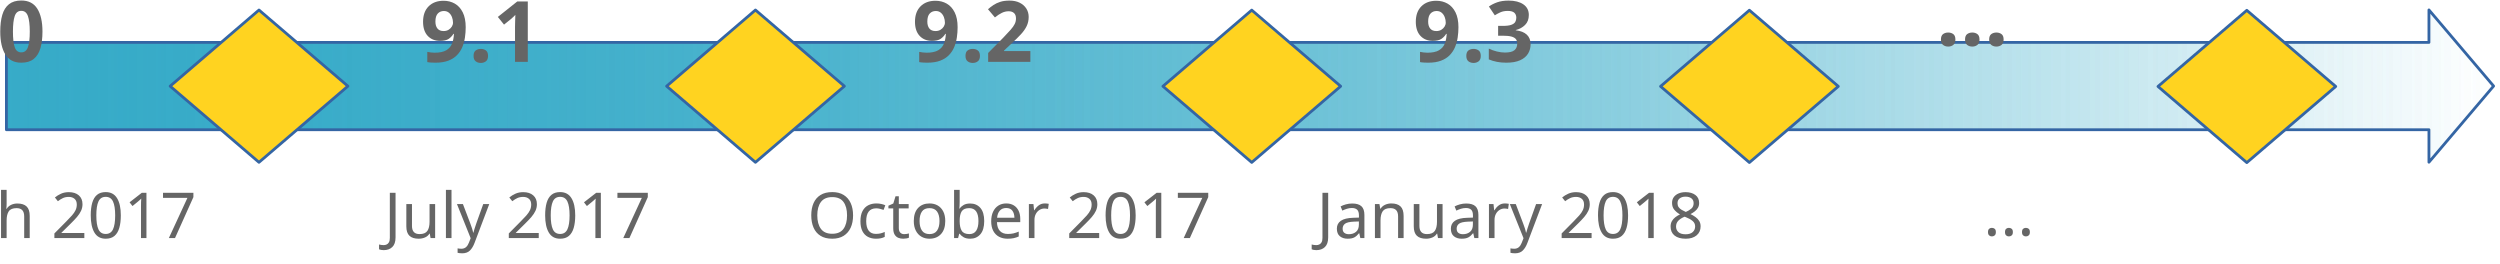
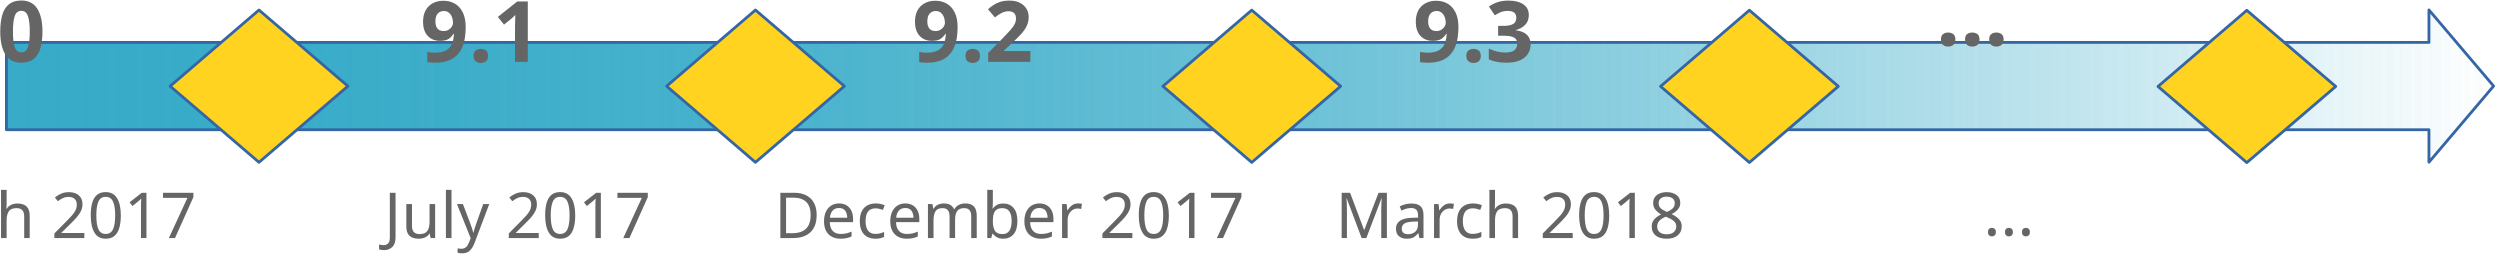
<svg xmlns="http://www.w3.org/2000/svg" xmlns:xlink="http://www.w3.org/1999/xlink" width="250.212mm" height="26.408mm" viewBox="0 0 886.579 93.572" id="svg2" version="1.1">
  <defs id="defs4">
    <linearGradient id="linearGradient8937">
      <stop style="stop-color:#d40000;stop-opacity:1;" offset="0" id="stop8939" />
      <stop style="stop-color:#d40000;stop-opacity:0;" offset="1" id="stop8941" />
    </linearGradient>
    <linearGradient id="linearGradient6546">
      <stop style="stop-color:#2aff2a;stop-opacity:1;" offset="0" id="stop6548" />
      <stop style="stop-color:#2aff2a;stop-opacity:0;" offset="1" id="stop6550" />
    </linearGradient>
    <linearGradient id="linearGradient6530">
      <stop style="stop-color:#37abc8;stop-opacity:1;" offset="0" id="stop6532" />
      <stop style="stop-color:#37abc8;stop-opacity:0;" offset="1" id="stop6534" />
    </linearGradient>
    <clipPath clipPathUnits="userSpaceOnUse" id="presentation_clip_path">
      <rect id="rect4790" height="21000" width="28000" y="0" x="0" />
    </clipPath>
    <linearGradient xlink:href="#linearGradient6530" id="linearGradient6536" x1="1509.889" y1="8636.5" x2="26431.111" y2="8636.5" gradientUnits="userSpaceOnUse" />
    <radialGradient id="SVGID_1_" cx="158.743" cy="246.672" r="331.354" gradientTransform="matrix(1.2721,0,0,1.2721,224.2356,-227.9715)" gradientUnits="userSpaceOnUse">
      <stop offset="0" style="stop-color:#B0CEE3" id="stop9" />
      <stop offset="0.215" style="stop-color:#ABCBE0" id="stop11" />
      <stop offset="0.452" style="stop-color:#9EC0D8" id="stop13" />
      <stop offset="0.7" style="stop-color:#88AFCA" id="stop15" />
      <stop offset="0.953" style="stop-color:#6998B6" id="stop17" />
      <stop offset="1" style="stop-color:#6393B2" id="stop19" />
    </radialGradient>
    <radialGradient id="SVGID_2_" cx="155.825" cy="249.946" r="135.159" gradientTransform="matrix(1.2721,0,0,1.2721,224.2356,-227.9715)" gradientUnits="userSpaceOnUse">
      <stop offset="0" style="stop-color:#B0CEE3" id="stop24" />
      <stop offset="1" style="stop-color:#6393B2" id="stop26" />
    </radialGradient>
    <radialGradient id="SVGID_3_" cx="155.71" cy="250.142" r="135.807" gradientTransform="matrix(1.2721,0,0,1.2721,224.2356,-227.9715)" gradientUnits="userSpaceOnUse">
      <stop offset="0" style="stop-color:#B0CEE3" id="stop31" />
      <stop offset="1" style="stop-color:#6393B2" id="stop33" />
    </radialGradient>
    <radialGradient id="SVGID_4_" cx="389.668" cy="131.657" r="119.718" gradientTransform="matrix(1.4324,0,0,1.4324,-135.7264,-98.7094)" gradientUnits="userSpaceOnUse">
      <stop offset="0" style="stop-color:#B0CEE3" id="stop38" />
      <stop offset="1" style="stop-color:#6393B2" id="stop40" />
    </radialGradient>
    <radialGradient id="SVGID_5_" cx="389.67" cy="131.657" r="119.719" gradientTransform="matrix(1.4324,0,0,1.4324,-135.7264,-98.7094)" gradientUnits="userSpaceOnUse">
      <stop offset="0" style="stop-color:#B0CEE3" id="stop45" />
      <stop offset="1" style="stop-color:#6393B2" id="stop47" />
    </radialGradient>
    <radialGradient id="SVGID_6_" cx="389.675" cy="131.657" r="119.722" gradientTransform="matrix(1.4324,0,0,1.4324,-135.7264,-98.7094)" gradientUnits="userSpaceOnUse">
      <stop offset="0" style="stop-color:#B0CEE3" id="stop52" />
      <stop offset="1" style="stop-color:#6393B2" id="stop54" />
    </radialGradient>
    <radialGradient id="SVGID_7_" cx="389.674" cy="131.656" r="119.721" gradientTransform="matrix(1.4324,0,0,1.4324,-135.7264,-98.7094)" gradientUnits="userSpaceOnUse">
      <stop offset="0" style="stop-color:#B0CEE3" id="stop59" />
      <stop offset="1" style="stop-color:#6393B2" id="stop61" />
    </radialGradient>
    <radialGradient id="SVGID_8_" cx="389.677" cy="131.657" r="119.722" gradientTransform="matrix(1.4324,0,0,1.4324,-135.7264,-98.7094)" gradientUnits="userSpaceOnUse">
      <stop offset="0" style="stop-color:#B0CEE3" id="stop66" />
      <stop offset="1" style="stop-color:#6393B2" id="stop68" />
    </radialGradient>
    <radialGradient id="SVGID_9_" cx="389.685" cy="131.656" r="119.731" gradientTransform="matrix(1.4324,0,0,1.4324,-135.7264,-98.7094)" gradientUnits="userSpaceOnUse">
      <stop offset="0" style="stop-color:#B0CEE3" id="stop73" />
      <stop offset="1" style="stop-color:#6393B2" id="stop75" />
    </radialGradient>
    <radialGradient id="SVGID_10_" cx="389.673" cy="131.657" r="119.72" gradientTransform="matrix(1.4324,0,0,1.4324,-135.7264,-98.7094)" gradientUnits="userSpaceOnUse">
      <stop offset="0" style="stop-color:#B0CEE3" id="stop80" />
      <stop offset="1" style="stop-color:#6393B2" id="stop82" />
    </radialGradient>
    <radialGradient id="SVGID_11_" cx="389.672" cy="131.659" r="119.722" gradientTransform="matrix(1.4324,0,0,1.4324,-135.7264,-98.7094)" gradientUnits="userSpaceOnUse">
      <stop offset="0" style="stop-color:#B0CEE3" id="stop87" />
      <stop offset="1" style="stop-color:#6393B2" id="stop89" />
    </radialGradient>
    <radialGradient id="SVGID_12_" cx="385.323" cy="127.653" r="51.999" gradientTransform="matrix(1.5162,0,0,1.5162,-158.8141,-106.2123)" gradientUnits="userSpaceOnUse">
      <stop offset="0" style="stop-color:#F6FBFC" id="stop94" />
      <stop offset="1" style="stop-color:#B0CEE3" id="stop96" />
    </radialGradient>
    <radialGradient id="SVGID_13_" cx="385.302" cy="127.689" r="52.046" gradientTransform="matrix(1.5162,0,0,1.5162,-158.8141,-106.2123)" gradientUnits="userSpaceOnUse">
      <stop offset="0" style="stop-color:#F6FBFC" id="stop101" />
      <stop offset="1" style="stop-color:#B0CEE3" id="stop103" />
    </radialGradient>
    <radialGradient id="SVGID_14_" cx="385.282" cy="127.725" r="52.102" gradientTransform="matrix(1.5162,0,0,1.5162,-158.8141,-106.2123)" gradientUnits="userSpaceOnUse">
      <stop offset="0" style="stop-color:#F6FBFC" id="stop108" />
      <stop offset="1" style="stop-color:#B0CEE3" id="stop110" />
    </radialGradient>
    <radialGradient id="SVGID_15_" cx="382.071" cy="141.779" r="30.342" gradientTransform="matrix(1.5162,0,0,1.5162,-158.8141,-106.2123)" gradientUnits="userSpaceOnUse">
      <stop offset="0" style="stop-color:#6393B2" id="stop115" />
      <stop offset="1" style="stop-color:#B0CEE3" id="stop117" />
    </radialGradient>
    <radialGradient id="SVGID_16_" cx="389.072" cy="114.401" r="32.347" gradientTransform="matrix(1.5162,0,0,1.5162,-158.8141,-106.2123)" gradientUnits="userSpaceOnUse">
      <stop offset="0" style="stop-color:#6393B2" id="stop122" />
      <stop offset="1" style="stop-color:#B0CEE3" id="stop124" />
    </radialGradient>
    <linearGradient xlink:href="#linearGradient6546" id="linearGradient8800" x1="2574.27" y1="11227.619" x2="18557.111" y2="11227.619" gradientUnits="userSpaceOnUse" />
    <linearGradient xlink:href="#linearGradient6546" id="linearGradient8808" x1="2574.27" y1="11227.619" x2="18557.111" y2="11227.619" gradientUnits="userSpaceOnUse" />
    <linearGradient xlink:href="#linearGradient6546" id="linearGradient8816" x1="2574.27" y1="11227.619" x2="18557.111" y2="11227.619" gradientUnits="userSpaceOnUse" />
    <linearGradient xlink:href="#linearGradient6546" id="linearGradient8824" x1="2574.27" y1="11227.619" x2="18557.111" y2="11227.619" gradientUnits="userSpaceOnUse" />
    <linearGradient xlink:href="#linearGradient6546" id="linearGradient8832" x1="2574.27" y1="11227.619" x2="18557.111" y2="11227.619" gradientUnits="userSpaceOnUse" />
    <linearGradient xlink:href="#linearGradient6530" id="linearGradient8913" gradientUnits="userSpaceOnUse" x1="1509.889" y1="8636.5" x2="26431.111" y2="8636.5" />
    <linearGradient xlink:href="#linearGradient6530" id="linearGradient8915" gradientUnits="userSpaceOnUse" x1="1509.889" y1="8636.5" x2="26431.111" y2="8636.5" />
    <linearGradient xlink:href="#linearGradient6530" id="linearGradient8917" gradientUnits="userSpaceOnUse" x1="1509.889" y1="8636.5" x2="26431.111" y2="8636.5" />
    <linearGradient xlink:href="#linearGradient6530" id="linearGradient8919" gradientUnits="userSpaceOnUse" x1="1509.889" y1="8636.5" x2="26431.111" y2="8636.5" />
    <linearGradient xlink:href="#linearGradient6530" id="linearGradient8921" gradientUnits="userSpaceOnUse" x1="1509.889" y1="8636.5" x2="26431.111" y2="8636.5" />
    <linearGradient xlink:href="#linearGradient8937" id="linearGradient8959" x1="4784.108" y1="17696.57" x2="25086.725" y2="17696.57" gradientUnits="userSpaceOnUse" />
  </defs>
  <g id="layer1" transform="translate(-45.17314,-574.7709)">
    <g style="fill-rule:evenodd;stroke-width:28.222;stroke-linejoin:round" id="g5398" transform="matrix(0.03543307,0,0,0.03543307,23.44479,299.2918)">
      <g id="g4980" class="SlideGroup">
        <g id="g4982">
          <g class="Page" id="g4985">
            <g class="com.sun.star.drawing.CustomShape" id="g4998" style="fill:url(#linearGradient6536);fill-opacity:1" transform="translate(-846.6667)">
              <g id="id7" style="fill:url(#linearGradient8921);fill-opacity:1">
                <path style="fill:url(#linearGradient8913);fill-opacity:1;stroke:none" d="m 1524,8199 h 24246 v -325 l 647,762 -647,762 V 9073 H 1524 Z m 0,-325 z m 24893,1525 z" id="path5001" />
                <path style="fill:url(#linearGradient8915);fill-opacity:1;stroke:#3465a4" d="m 1524,8199 h 24246 v -325 l 647,762 -647,762 V 9073 H 1524 Z" id="path5003" />
                <path style="fill:url(#linearGradient8917);fill-opacity:1;stroke:#3465a4" d="M 1524,7874 Z" id="path5005" />
                <path style="fill:url(#linearGradient8919);fill-opacity:1;stroke:#3465a4" d="M 26417,9399 Z" id="path5007" />
              </g>
            </g>
            <g class="com.sun.star.drawing.CustomShape" id="g5084" transform="translate(-8748.89)">
              <g id="id11">
                <path style="fill:#ffd320;stroke:none" d="m 11954,7875 890,762 -890,762 -889,-762 z m -889,0 z m 1779,1525 z" id="path5087" />
                <path style="fill:none;stroke:#3465a4" d="m 11954,7875 890,762 -890,762 -889,-762 z" id="path5089" />
                <path style="fill:none;stroke:#3465a4" d="M 11065,7875 Z" id="path5091" />
                <path style="fill:none;stroke:#3465a4" d="M 12844,9400 Z" id="path5093" />
              </g>
            </g>
            <path style="fill:#ffd320;stroke:none" d="m 8174.097,7875 890,762 -890,762 -889,-762 z m -889,0 z m 1779,1525 z" id="path5112" />
            <path style="fill:none;stroke:#3465a4" d="m 8174.097,7875 890,762 -890,762 -889,-762 z" id="path5114" />
            <path style="fill:none;stroke:#3465a4" d="M 7285.097,7875 Z" id="path5116" />
            <path style="fill:none;stroke:#3465a4" d="M 9064.097,9400 Z" id="path5118" />
            <path style="fill:#ffd320;stroke:none" d="m 13141.234,7876 890,762 -890,762 -889,-762 z m -889,0 z m 1779,1525 z" id="path5137" />
            <path style="fill:none;stroke:#3465a4" d="m 13141.234,7876 890,762 -890,762 -889,-762 z" id="path5139" />
            <path style="fill:none;stroke:#3465a4" d="M 12252.234,7876 Z" id="path5141" />
            <path style="fill:none;stroke:#3465a4" d="M 14031.234,9401 Z" id="path5143" />
            <path style="fill:#ffd320;stroke:none" d="m 18121.981,7877 890,762 -890,762 -889,-762 z m -889,0 z m 1779,1525 z" id="path5162" />
            <path style="fill:none;stroke:#3465a4" d="m 18121.981,7877 890,762 -890,762 -889,-762 z" id="path5164" />
            <path style="fill:none;stroke:#3465a4" d="M 17232.981,7877 Z" id="path5166" />
            <path style="fill:none;stroke:#3465a4" d="M 19011.981,9402 Z" id="path5168" />
            <path style="fill:#ffd320;stroke:none" d="m 23100.335,7878 890,762 -890,762 -889,-762 z m -889,0 z m 1779,1525 z" id="path5187" />
            <path style="fill:none;stroke:#3465a4" d="m 23100.335,7878 890,762 -890,762 -889,-762 z" id="path5189" />
            <path style="fill:none;stroke:#3465a4" d="M 22211.335,7878 Z" id="path5191" />
            <path style="fill:none;stroke:#3465a4" d="M 23990.335,9403 Z" id="path5193" />
            <flowRoot xml:space="preserve" id="flowRoot4383" style="font-style:normal;font-variant:normal;font-weight:normal;font-stretch:normal;font-size:50px;line-height:125%;font-family:'Titillium Web';-inkscape-font-specification:'Titillium Web, Normal';text-align:start;letter-spacing:0px;word-spacing:0px;writing-mode:lr-tb;text-anchor:start;fill:#000000;fill-opacity:1;stroke:none;stroke-width:1px;stroke-linecap:butt;stroke-linejoin:miter;stroke-opacity:1" transform="matrix(28.22222,0,0,28.22222,663.2223,7859.889)">
              <flowRegion id="flowRegion4385">
                <rect id="rect4387" width="75" height="56.429" x="55" y="-0.537" />
              </flowRegion>
              <flowPara id="flowPara4391">7.2April 20</flowPara>
            </flowRoot>
            <text xml:space="preserve" style="font-style:normal;font-variant:normal;font-weight:normal;font-stretch:normal;font-size:1411.111px;line-height:125%;font-family:'Titillium Web';-inkscape-font-specification:'Titillium Web, Normal';text-align:start;letter-spacing:0px;word-spacing:0px;writing-mode:lr-tb;text-anchor:start;fill:#000000;fill-opacity:1;stroke:none;stroke-width:1px;stroke-linecap:butt;stroke-linejoin:miter;stroke-opacity:1" x="3216.262" y="8393.595" id="text4395">
              <tspan id="tspan4397" x="3216.262" y="8393.595" style="font-style:normal;font-variant:normal;font-weight:bold;font-stretch:normal;font-size:846.667px;line-height:125%;font-family:'Titillium Web';-inkscape-font-specification:'Titillium Web, Bold';text-align:center;writing-mode:lr-tb;text-anchor:middle;fill:#656565;fill-opacity:1">9.0</tspan>
              <tspan x="3216.262" y="10157.483" id="tspan4399" style="font-style:normal;font-variant:normal;font-weight:normal;font-stretch:normal;font-size:635px;line-height:125%;font-family:'Titillium Web';-inkscape-font-specification:'Titillium Web, Normal';text-align:center;writing-mode:lr-tb;text-anchor:middle;fill:#656565;fill-opacity:1">March 2017</tspan>
            </text>
            <text xml:space="preserve" style="font-style:normal;font-variant:normal;font-weight:normal;font-stretch:normal;font-size:1411.111px;line-height:125%;font-family:'Titillium Web';-inkscape-font-specification:'Titillium Web, Normal';text-align:start;letter-spacing:0px;word-spacing:0px;writing-mode:lr-tb;text-anchor:start;fill:#000000;fill-opacity:1;fill-rule:evenodd;stroke:none;stroke-width:1px;stroke-linecap:butt;stroke-linejoin:miter;stroke-opacity:1" x="8176.952" y="8393.595" id="text4395-4">
              <tspan id="tspan4397-0" x="8176.952" y="8393.595" style="font-style:normal;font-variant:normal;font-weight:bold;font-stretch:normal;font-size:846.667px;line-height:125%;font-family:'Titillium Web';-inkscape-font-specification:'Titillium Web, Bold';text-align:center;writing-mode:lr-tb;text-anchor:middle;fill:#656565;fill-opacity:1">9.1</tspan>
              <tspan x="8176.952" y="10157.483" id="tspan4399-9" style="font-style:normal;font-variant:normal;font-weight:normal;font-stretch:normal;font-size:635px;line-height:125%;font-family:'Titillium Web';-inkscape-font-specification:'Titillium Web, Normal';text-align:center;writing-mode:lr-tb;text-anchor:middle;fill:#656565;fill-opacity:1">July 2017</tspan>
            </text>
            <text xml:space="preserve" style="font-style:normal;font-variant:normal;font-weight:normal;font-stretch:normal;font-size:1411.111px;line-height:125%;font-family:'Titillium Web';-inkscape-font-specification:'Titillium Web, Normal';text-align:start;letter-spacing:0px;word-spacing:0px;writing-mode:lr-tb;text-anchor:start;fill:#000000;fill-opacity:1;fill-rule:evenodd;stroke:none;stroke-width:1px;stroke-linecap:butt;stroke-linejoin:miter;stroke-opacity:1" x="18112.816" y="8393.595" id="text4395-4-7-9">
              <tspan id="tspan4397-0-5-9" x="18112.816" y="8393.595" style="font-style:normal;font-variant:normal;font-weight:bold;font-stretch:normal;font-size:846.667px;line-height:125%;font-family:'Titillium Web';-inkscape-font-specification:'Titillium Web, Bold';text-align:center;writing-mode:lr-tb;text-anchor:middle;fill:#656565;fill-opacity:1">9.3</tspan>
-               <tspan x="18112.816" y="10157.483" id="tspan4399-9-6-2" style="font-style:normal;font-variant:normal;font-weight:normal;font-stretch:normal;font-size:635px;line-height:125%;font-family:'Titillium Web';-inkscape-font-specification:'Titillium Web, Normal';text-align:center;writing-mode:lr-tb;text-anchor:middle;fill:#656565;fill-opacity:1">January 2018</tspan>
+               <tspan x="18112.816" y="10157.483" id="tspan4399-9-6-2" style="font-style:normal;font-variant:normal;font-weight:normal;font-stretch:normal;font-size:635px;line-height:125%;font-family:'Titillium Web';-inkscape-font-specification:'Titillium Web, Normal';text-align:center;writing-mode:lr-tb;text-anchor:middle;fill:#656565;fill-opacity:1">March 2018</tspan>
            </text>
            <text xml:space="preserve" style="font-style:normal;font-variant:normal;font-weight:normal;font-stretch:normal;font-size:1411.111px;line-height:1763.889px;font-family:'Titillium Web';-inkscape-font-specification:'Titillium Web, Normal';text-align:start;letter-spacing:0px;word-spacing:0px;writing-mode:lr-tb;text-anchor:start;fill:#000000;fill-opacity:1;fill-rule:evenodd;stroke:none;stroke-width:1px;stroke-linecap:butt;stroke-linejoin:miter;stroke-opacity:1" x="23104.428" y="8229.763" id="text4395-4-7-9-2">
              <tspan id="tspan4397-0-5-9-7" x="23104.428" y="8229.763" style="font-style:normal;font-variant:normal;font-weight:bold;font-stretch:normal;font-size:846.667px;line-height:1763.889px;font-family:'Titillium Web';-inkscape-font-specification:'Titillium Web, Bold';text-align:center;writing-mode:lr-tb;text-anchor:middle;fill:#656565;fill-opacity:1">...</tspan>
              <tspan x="23104.428" y="10131.887" id="tspan4399-9-6-2-4" style="font-style:normal;font-variant:normal;font-weight:normal;font-stretch:normal;font-size:635px;line-height:1763.889px;font-family:'Titillium Web';-inkscape-font-specification:'Titillium Web, Normal';text-align:center;writing-mode:lr-tb;text-anchor:middle;fill:#656565;fill-opacity:1">...</tspan>
            </text>
            <text xml:space="preserve" style="font-style:normal;font-variant:normal;font-weight:normal;font-stretch:normal;font-size:1411.111px;line-height:125%;font-family:'Titillium Web';-inkscape-font-specification:'Titillium Web, Normal';text-align:start;letter-spacing:0px;word-spacing:0px;writing-mode:lr-tb;text-anchor:start;fill:#000000;fill-opacity:1;fill-rule:evenodd;stroke:none;stroke-width:1px;stroke-linecap:butt;stroke-linejoin:miter;stroke-opacity:1" x="13100.293" y="8393.595" id="text4395-4-4">
              <tspan id="tspan4397-0-0" x="13100.293" y="8393.595" style="font-style:normal;font-variant:normal;font-weight:bold;font-stretch:normal;font-size:846.667px;line-height:125%;font-family:'Titillium Web';-inkscape-font-specification:'Titillium Web, Bold';text-align:center;writing-mode:lr-tb;text-anchor:middle;fill:#656565;fill-opacity:1;stroke-width:1px">9.2</tspan>
-               <tspan x="13100.293" y="10157.484" id="tspan4399-9-3" style="font-style:normal;font-variant:normal;font-weight:normal;font-stretch:normal;font-size:635px;line-height:125%;font-family:'Titillium Web';-inkscape-font-specification:'Titillium Web, Normal';text-align:center;writing-mode:lr-tb;text-anchor:middle;fill:#656565;fill-opacity:1;stroke-width:1px">October 2017</tspan>
+               <tspan x="13100.293" y="10157.484" id="tspan4399-9-3" style="font-style:normal;font-variant:normal;font-weight:normal;font-stretch:normal;font-size:635px;line-height:125%;font-family:'Titillium Web';-inkscape-font-specification:'Titillium Web, Normal';text-align:center;writing-mode:lr-tb;text-anchor:middle;fill:#656565;fill-opacity:1;stroke-width:1px">December 2017</tspan>
            </text>
          </g>
        </g>
      </g>
    </g>
  </g>
</svg>
